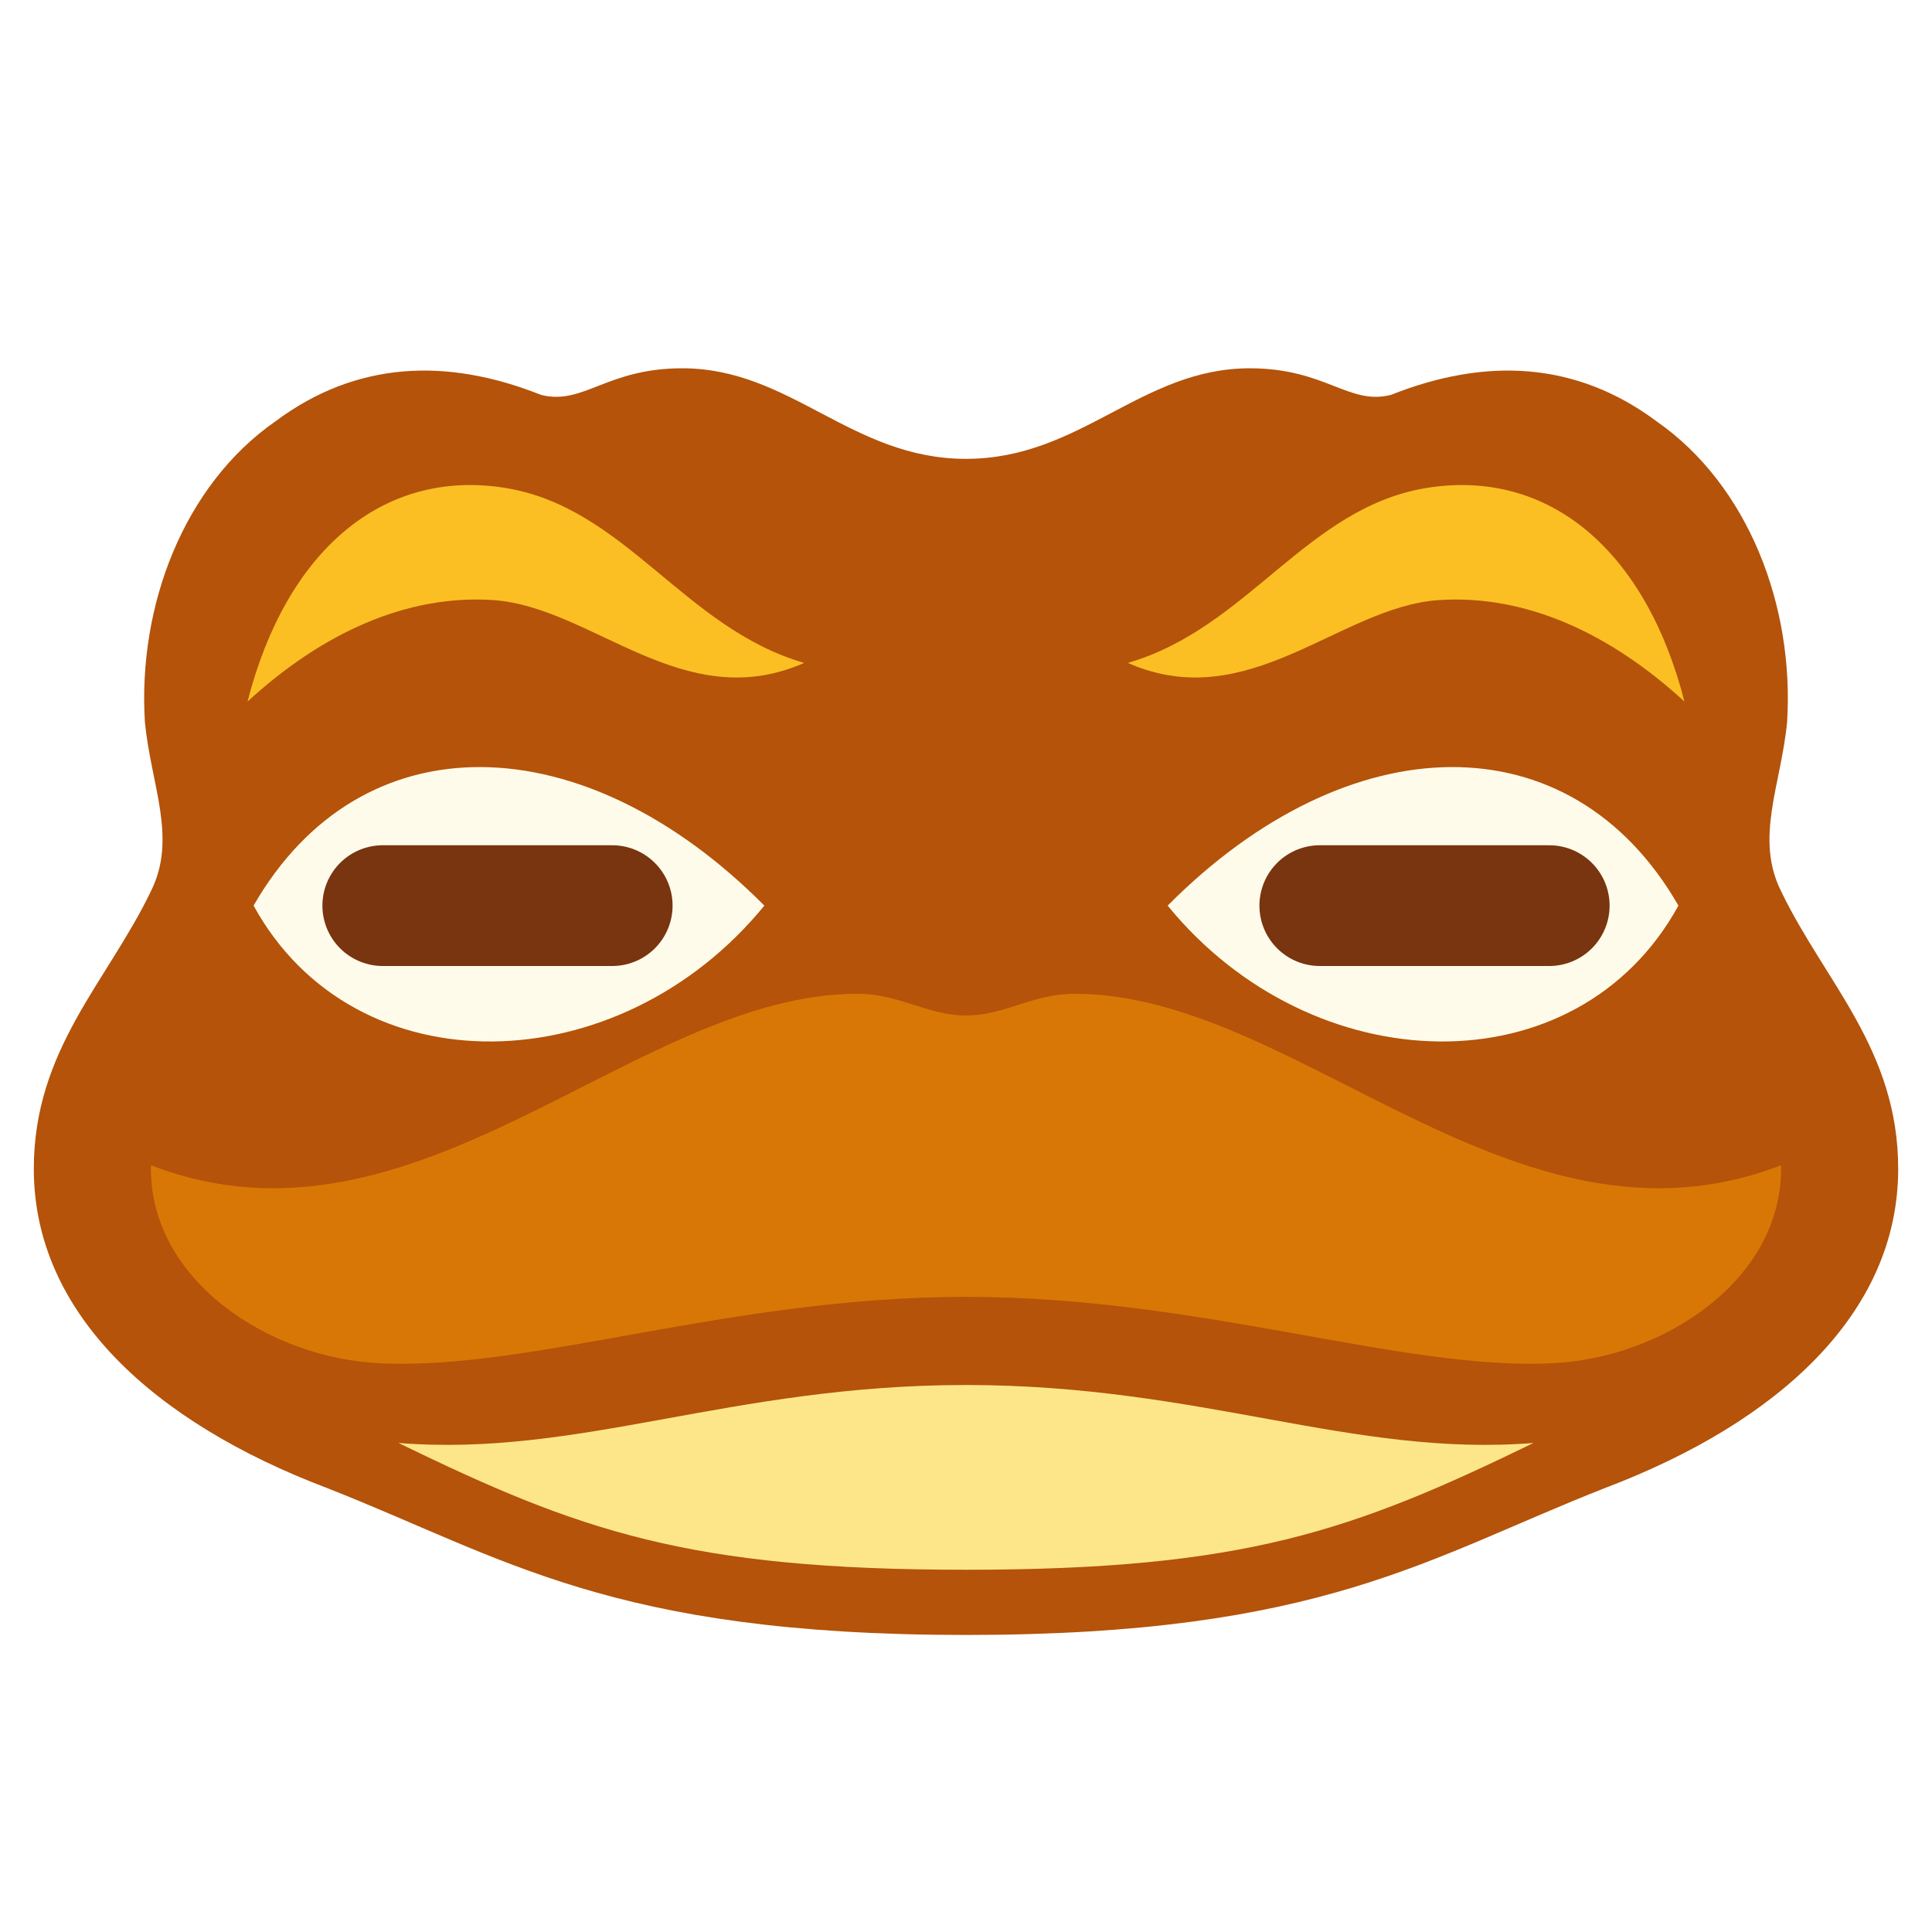
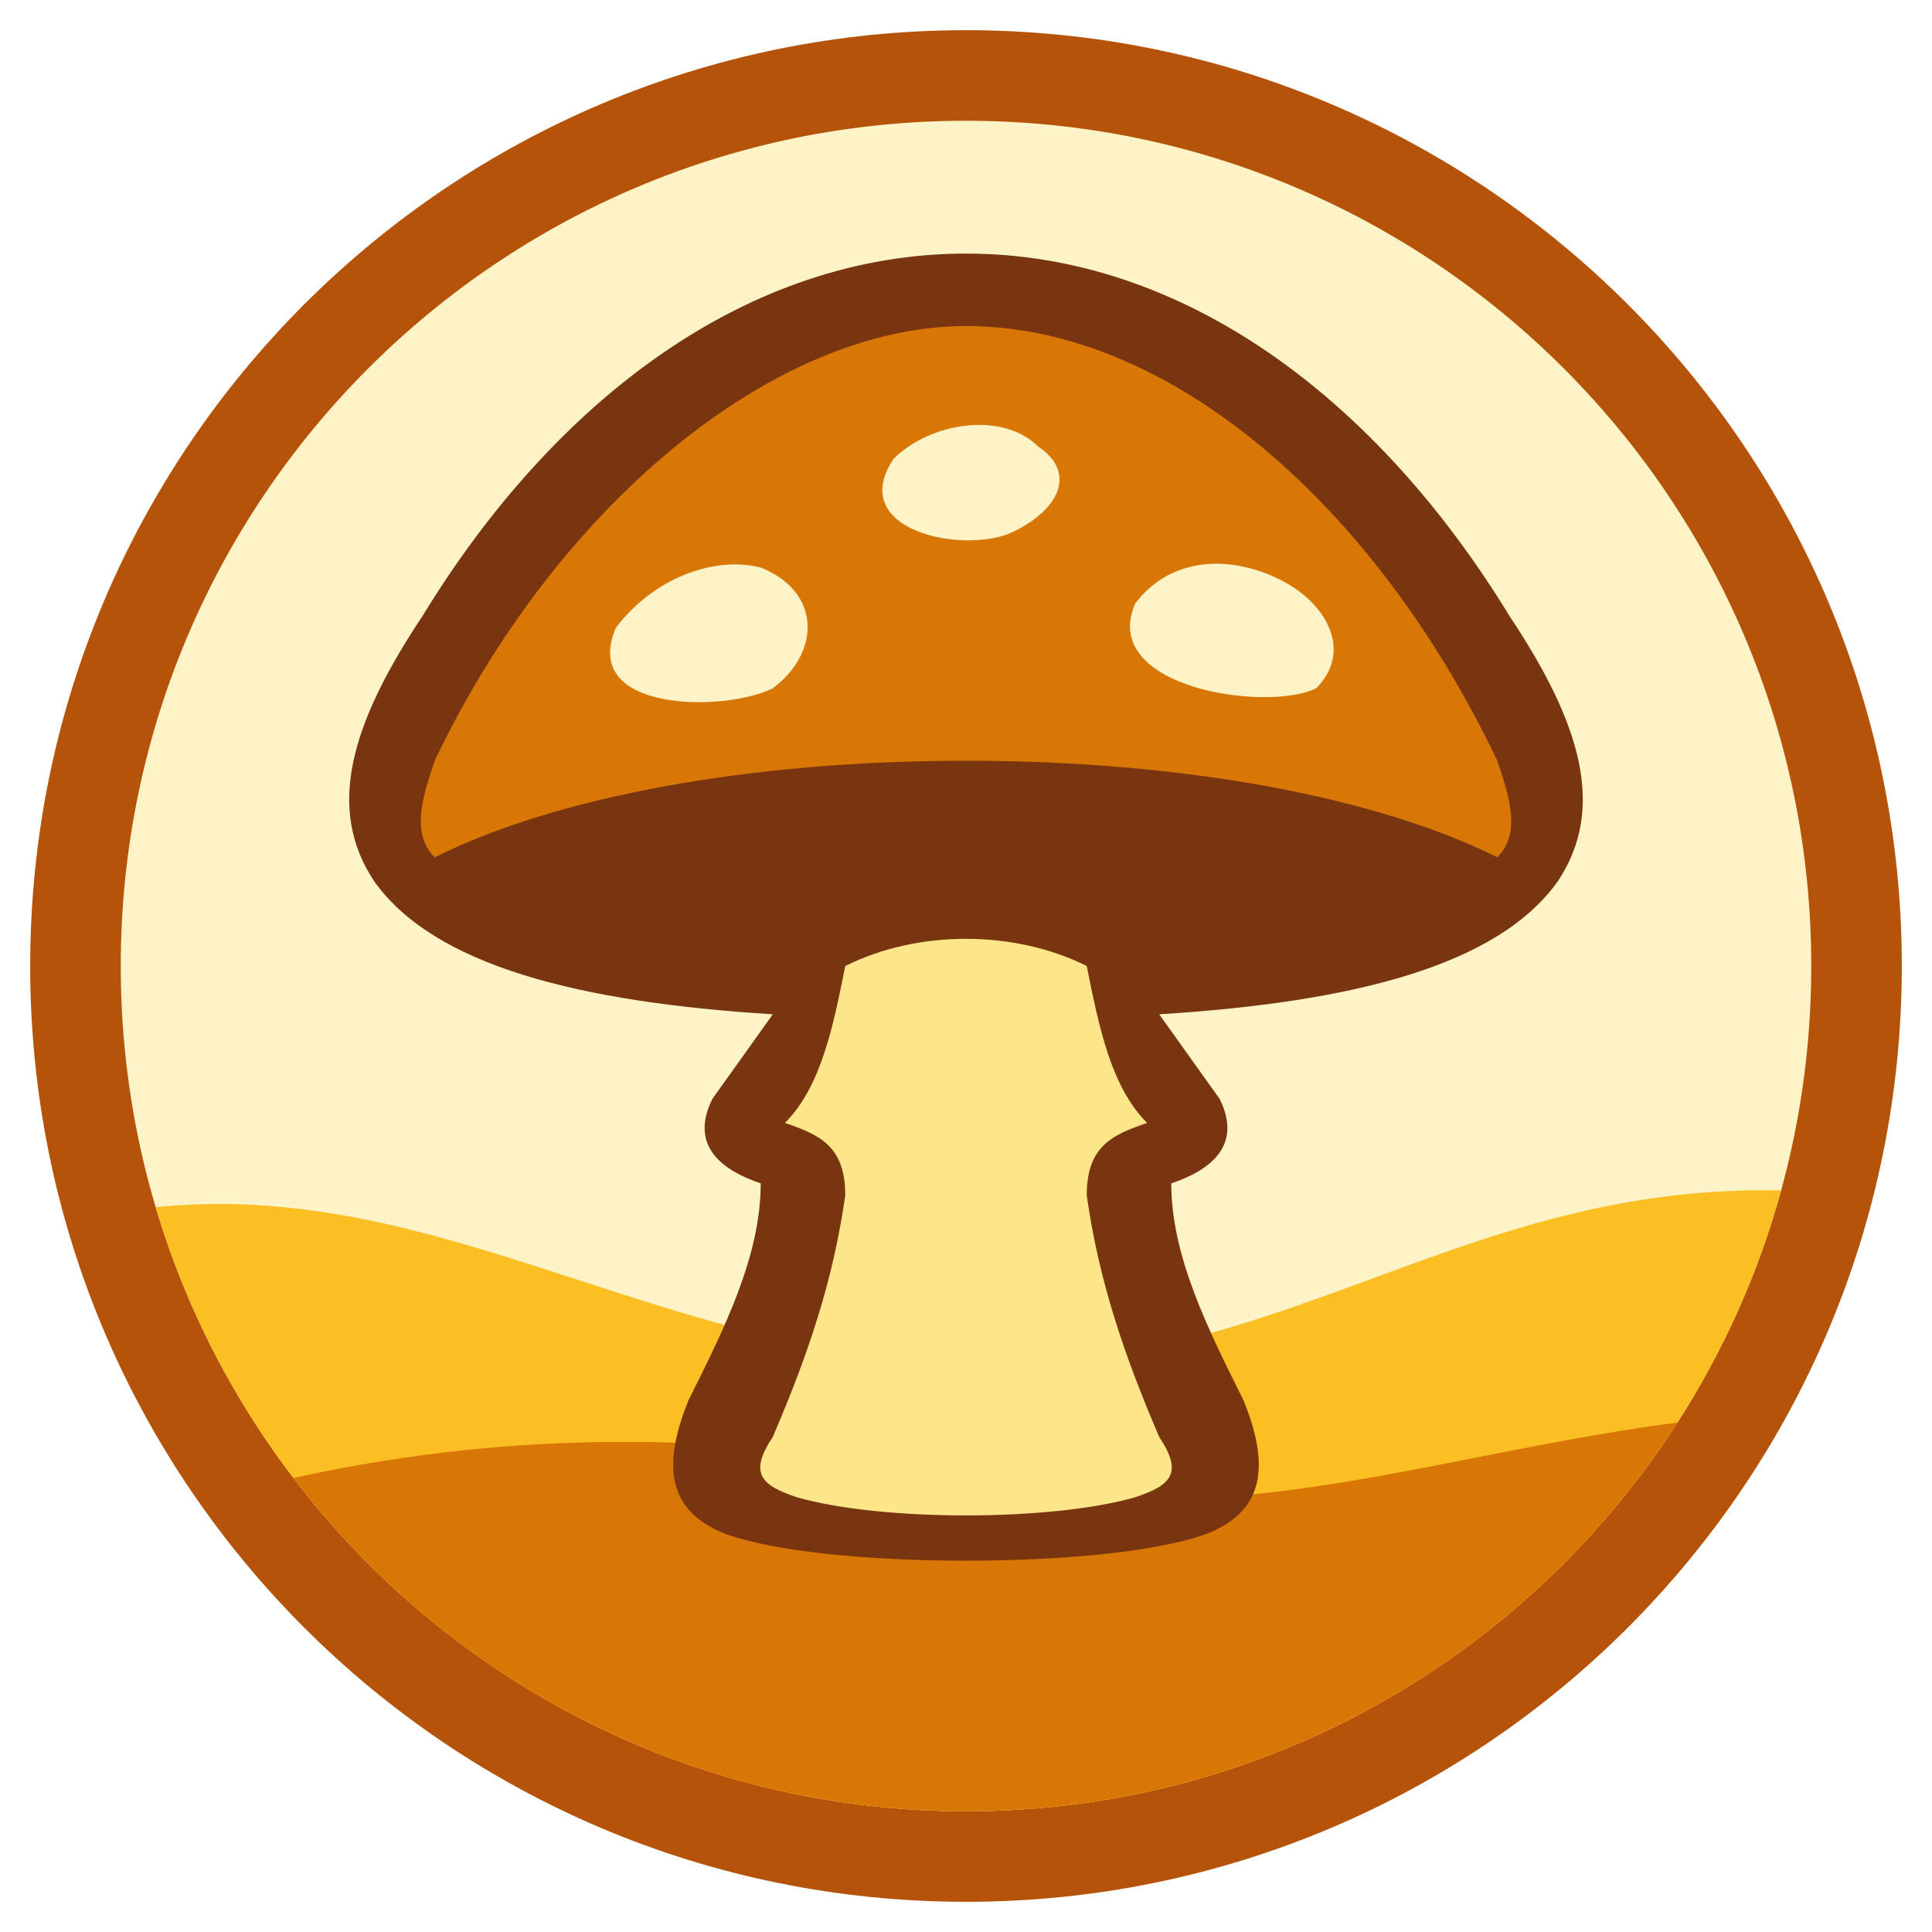
<svg xmlns="http://www.w3.org/2000/svg" viewBox="0 0 16 16">
-   <path fill="#b45309" d="M8 3.8c-.95 0-1.45-.75-2.35-.75-.63 0-.82.31-1.17.22-.78-.31-1.53-.28-2.2.22C1.52 4.02 1.14 5.02 1.2 5.98c.05.52.27.96.05 1.4C.89 8.13.28 8.69.28 9.68c0 1.2 1 2.1 2.42 2.64 1.48.58 2.35 1.22 5.3 1.22s3.82-.64 5.3-1.22c1.42-.54 2.42-1.44 2.42-2.64 0-.99-.61-1.55-.97-2.3-.22-.44 0-.88.05-1.4.06-.96-.32-1.96-1.08-2.49-.67-.5-1.42-.53-2.2-.22-.35.09-.54-.22-1.17-.22-.9 0-1.4.75-2.35.75Z" />
-   <path fill="#d97706" d="M1.25 9.65c2.2.85 4-1.42 5.85-1.42.35 0 .58.18.9.18s.55-.18.9-.18c1.85 0 3.65 2.27 5.85 1.42.02.95-.98 1.6-1.9 1.64-1.25.06-2.9-.55-4.85-.55s-3.6.61-4.85.55c-.92-.04-1.92-.69-1.9-1.64Z" />
-   <path fill="#fde68a" d="M3.3 11.95c1.5.12 2.75-.48 4.7-.48s3.2.6 4.7.48C11.2 12.68 10.3 13 8 13s-3.2-.32-4.7-1.05Z" />
-   <g id="eye">
-     <path fill="#fbbf24" d="M2.05 5.81c.32-1.25 1.12-1.93 2.13-1.77 1 .16 1.48 1.16 2.48 1.45-1 .44-1.75-.46-2.57-.52-.73-.05-1.43.28-2.04.84Z" />
-     <path fill="#fffbeb" d="M2.1 7.5c.89-1.55 2.73-1.51 4.23 0-1.2 1.47-3.39 1.53-4.23 0Z" />
-     <path d="M3.17 7.5h1.9" fill="none" stroke="#78350f" stroke-width="1" stroke-linecap="round" />
+   <defs>
+     <clipPath id="scene">
+       <circle cx="8" cy="8" r="7" />
+     </clipPath>
+   </defs>
+   <circle cx="8" cy="8" r="7.75" fill="#b45309" />
+   <g clip-path="url(#scene)">
+     <circle cx="8" cy="8" r="7" fill="#fef3c7" />
+     <path fill="#fbbf24" d="M0 10.3c3-1.1 5 .9 8 1 3 .1 4.5-2 8-1.3v6H0Z" />
+     <path fill="#d97706" d="M0 13c3-1.2 5.5-1.3 8.4-.7 2.5.5 4.6-.8 7.6-.6V16H0Z" />
+     <path fill="#78350f" d="M8 2.1c1.8 0 3.4 1.2 4.5 3 .6.9.8 1.6.4 2.2-.5.7-1.7 1-3.3 1.1l.5.7c.2.4-.1.6-.4.7 0 .6.3 1.2.6 1.8.2.5.2.9-.3 1.1-.8.3-3.2.3-4 0-.5-.2-.5-.6-.3-1.1.3-.6.6-1.2.6-1.8-.3-.1-.6-.3-.4-.7l.5-.7c-1.6-.1-2.8-.4-3.3-1.1-.4-.6-.2-1.3.4-2.2C4.6 3.3 6.2 2.1 8 2.1Z" />
+     <path fill="#d97706" d="M3.6 6.3C4.6 4.2 6.4 2.7 8 2.7c1.7 0 3.4 1.5 4.4 3.6.1.3.2.6 0 .8-1-.5-2.6-.8-4.4-.8s-3.4.3-4.4.8c-.2-.2-.1-.5 0-.8Z" />
+     <path fill="#fef3c7" d="M5.1 5.2c.3-.4.8-.6 1.2-.5.5.2.5.7.1 1-.4.2-1.6.2-1.3-.5Zm2.3-1.4c.3-.3.9-.4 1.2-.1.3.2.2.5-.2.7-.4.2-1.4 0-1-.6Zm2 1.2c.3-.4.8-.4 1.2-.2.4.2.6.6.3.9-.4.2-1.8 0-1.5-.7Z" />
+     <path fill="#fde68a" d="M7 8c.6-.3 1.4-.3 2 0 .1.5.2 1 .5 1.3-.3.1-.5.2-.5.6.1.7.3 1.3.6 2 .2.3.1.4-.2.5-.7.2-2.1.2-2.8 0-.3-.1-.4-.2-.2-.5.3-.7.5-1.3.6-2 0-.4-.2-.5-.5-.6.3-.3.4-.8.5-1.3Z" />
  </g>
-   <use href="#eye" transform="translate(16 0) scale(-1 1)" />
</svg>
